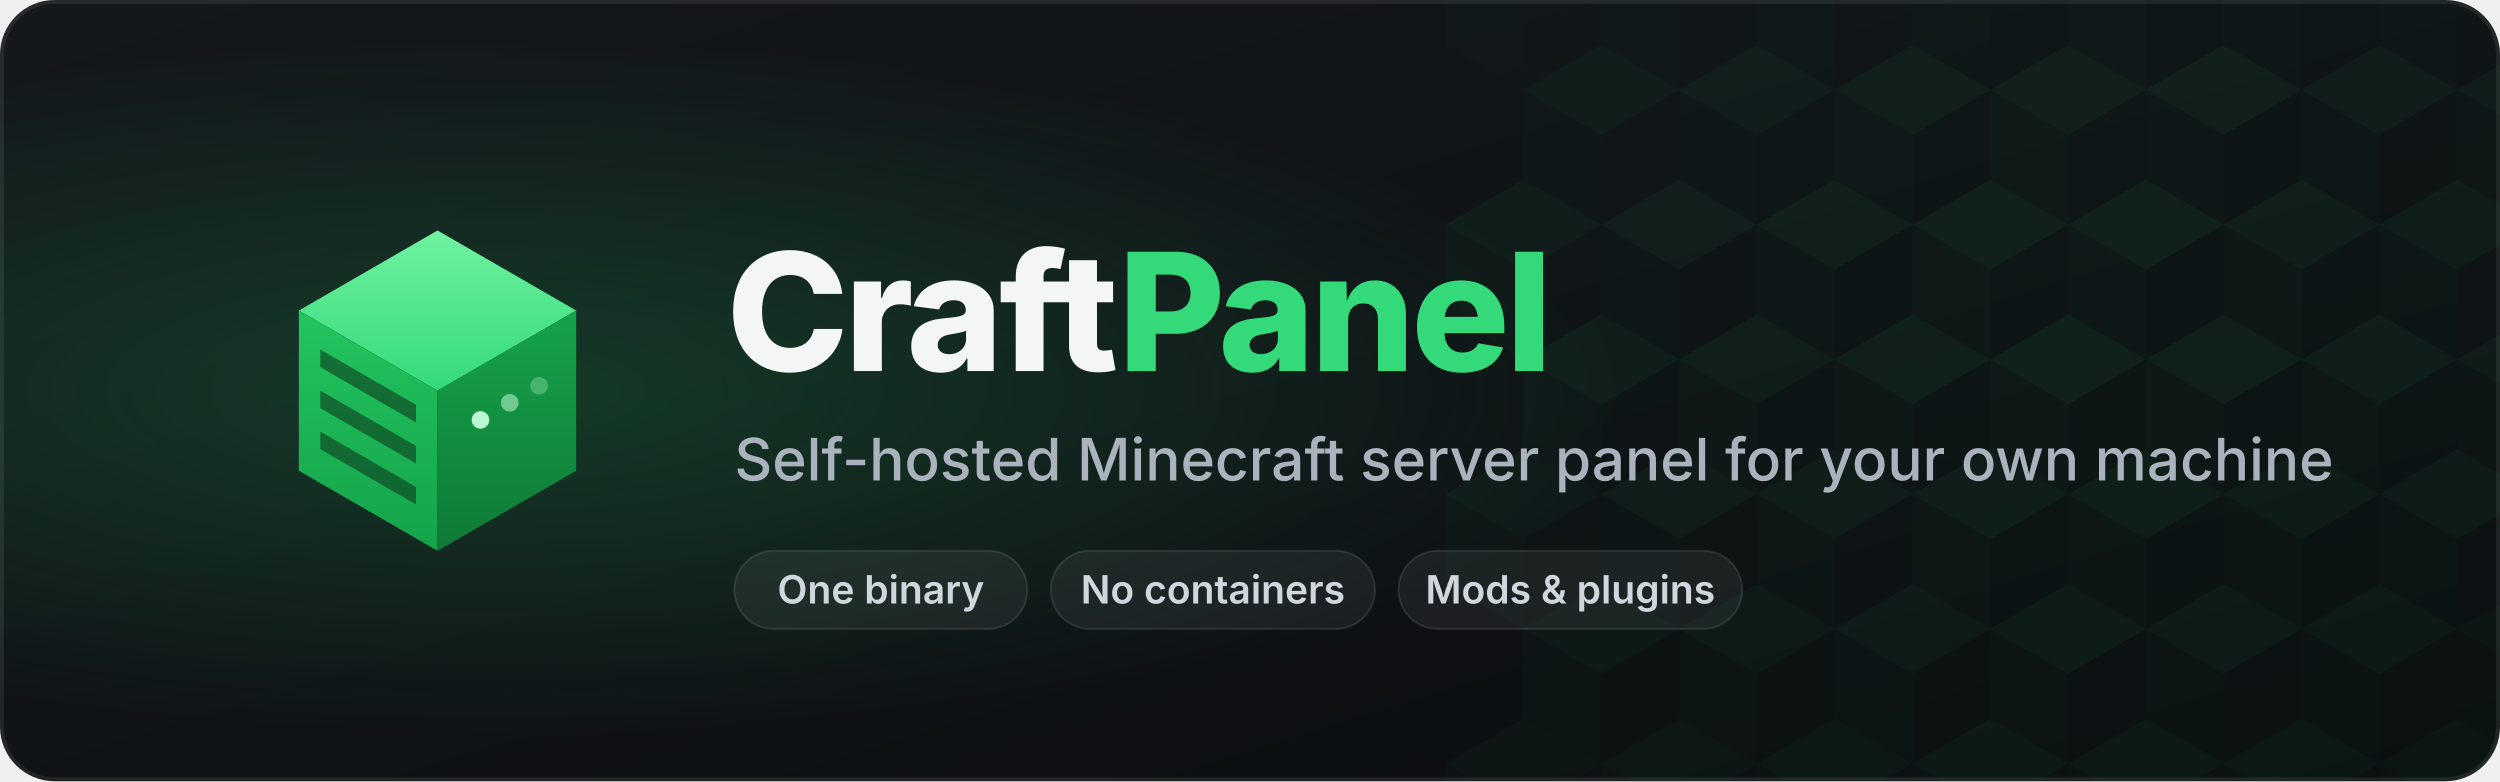
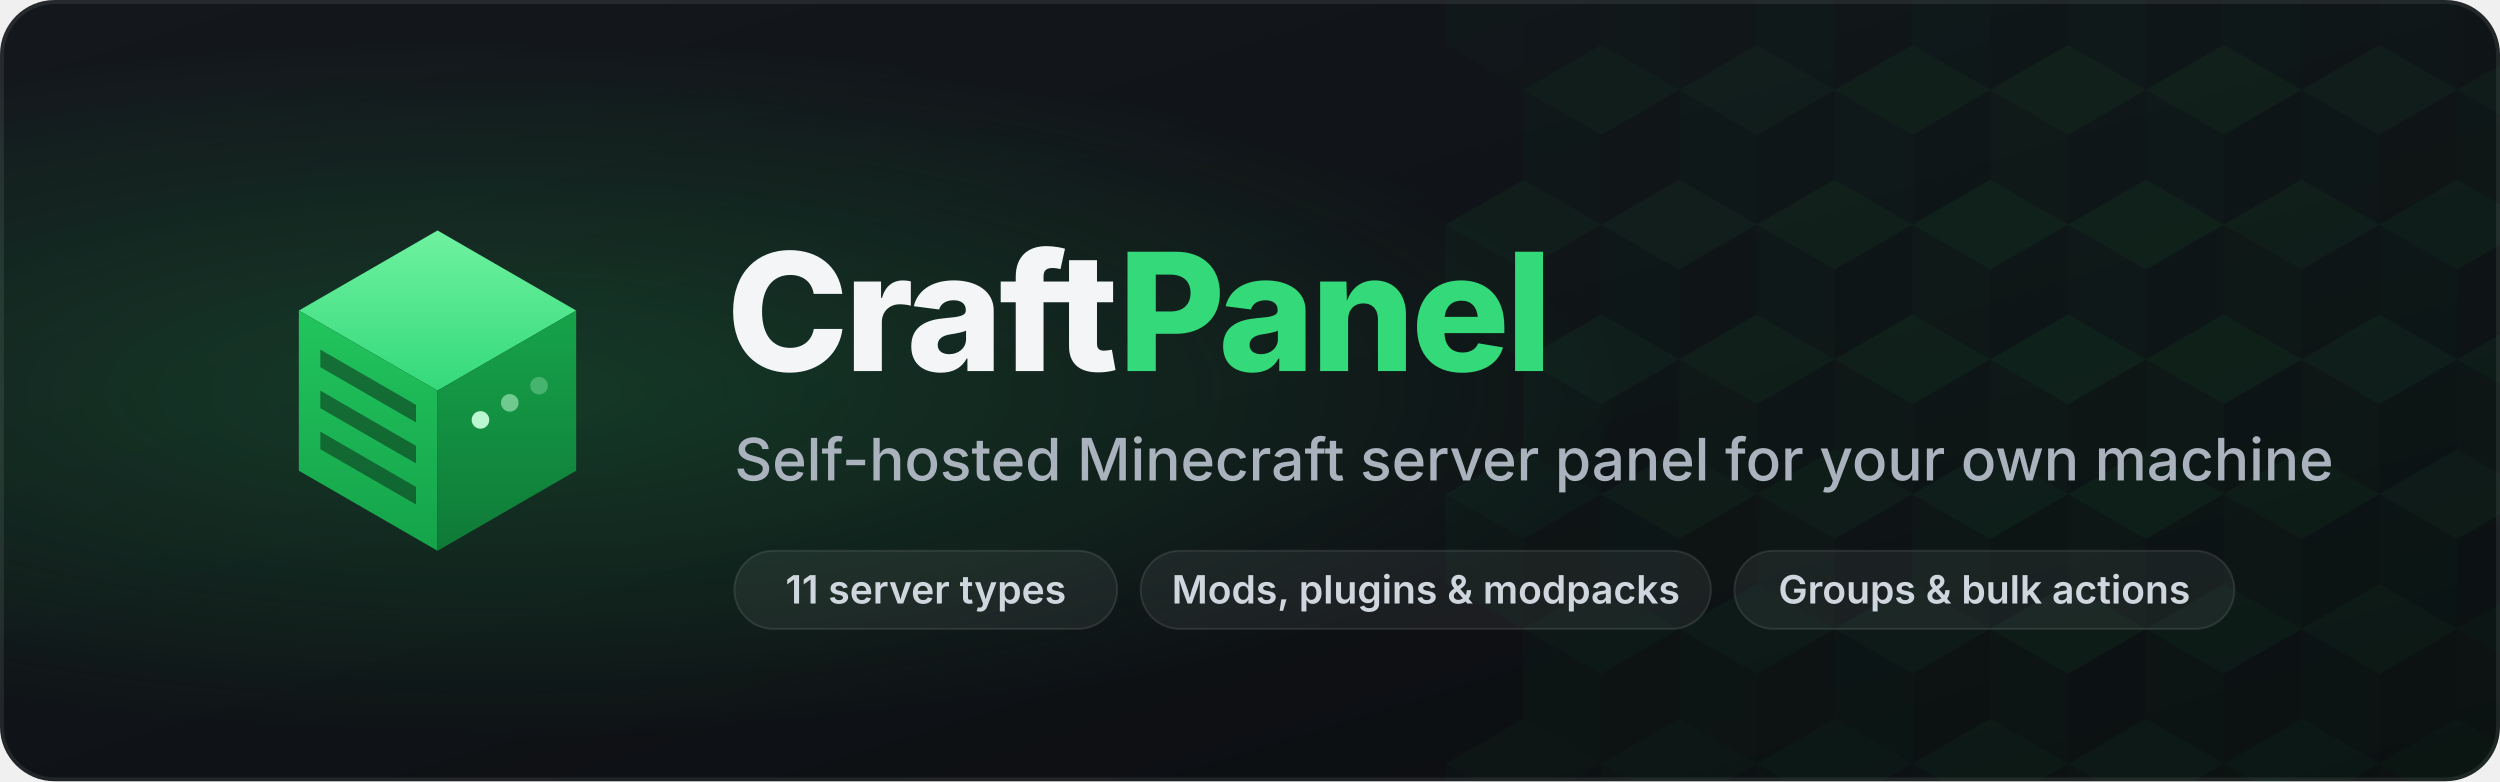
<svg xmlns="http://www.w3.org/2000/svg" viewBox="0 0 1280 400" role="img" aria-label="CraftPanel — self-hosted Minecraft server panel">
  <defs>
    <linearGradient id="bg" x1="0" y1="0" x2="1" y2="1">
      <stop offset="0" stop-color="#14181d" />
      <stop offset="1" stop-color="#0b0d10" />
    </linearGradient>
    <radialGradient id="glow" cx="0.2" cy="0.5" r="0.45">
      <stop offset="0" stop-color="#22c55e" stop-opacity="0.22" />
      <stop offset="1" stop-color="#22c55e" stop-opacity="0" />
    </radialGradient>
    <linearGradient id="top" x1="0" y1="0" x2="0" y2="1">
      <stop offset="0" stop-color="#6ff2a0" />
      <stop offset="1" stop-color="#34d97a" />
    </linearGradient>
    <linearGradient id="left" x1="0" y1="0" x2="0" y2="1">
      <stop offset="0" stop-color="#22c55e" />
      <stop offset="1" stop-color="#15a34a" />
    </linearGradient>
    <linearGradient id="right" x1="0" y1="0" x2="0" y2="1">
      <stop offset="0" stop-color="#16a34a" />
      <stop offset="1" stop-color="#0f7a37" />
    </linearGradient>
    <clipPath id="frame">
      <rect width="1280" height="400" rx="28" />
    </clipPath>
  </defs>
  <g clip-path="url(#frame)">
    <rect width="1280" height="400" fill="url(#bg)" />
    <rect width="1280" height="400" fill="url(#glow)" />
    <polygon points="819.8,-115.0 859.7,-92.0 819.8,-69.0 780.0,-92.0" fill="#22c55e" fill-opacity="0.038" />
    <polygon points="780.0,-92.0 819.8,-69.0 819.8,-23.0 780.0,-46.0" fill="#16a34a" fill-opacity="0.025" />
    <polygon points="819.8,-69.0 859.7,-92.0 859.7,-46.0 819.8,-23.0" fill="#0f7a37" fill-opacity="0.021" />
    <polygon points="899.5,-115.0 939.3,-92.0 899.5,-69.0 859.7,-92.0" fill="#22c55e" fill-opacity="0.045" />
    <polygon points="859.7,-92.0 899.5,-69.0 899.5,-23.0 859.7,-46.0" fill="#16a34a" fill-opacity="0.030" />
    <polygon points="899.5,-69.0 939.3,-92.0 939.3,-46.0 899.5,-23.0" fill="#0f7a37" fill-opacity="0.025" />
    <polygon points="979.2,-115.0 1019.0,-92.0 979.2,-69.0 939.3,-92.0" fill="#22c55e" fill-opacity="0.052" />
    <polygon points="939.3,-92.0 979.2,-69.0 979.2,-23.0 939.3,-46.0" fill="#16a34a" fill-opacity="0.035" />
    <polygon points="979.2,-69.0 1019.0,-92.0 1019.0,-46.0 979.2,-23.0" fill="#0f7a37" fill-opacity="0.029" />
    <polygon points="1058.9,-115.0 1098.7,-92.0 1058.9,-69.0 1019.0,-92.0" fill="#22c55e" fill-opacity="0.059" />
    <polygon points="1019.0,-92.0 1058.9,-69.0 1058.9,-23.0 1019.0,-46.0" fill="#16a34a" fill-opacity="0.039" />
    <polygon points="1058.9,-69.0 1098.7,-92.0 1098.7,-46.0 1058.9,-23.0" fill="#0f7a37" fill-opacity="0.033" />
    <polygon points="1138.5,-115.0 1178.4,-92.0 1138.5,-69.0 1098.7,-92.0" fill="#22c55e" fill-opacity="0.056" />
    <polygon points="1098.7,-92.0 1138.5,-69.0 1138.5,-23.0 1098.7,-46.0" fill="#16a34a" fill-opacity="0.037" />
    <polygon points="1138.5,-69.0 1178.4,-92.0 1178.4,-46.0 1138.5,-23.0" fill="#0f7a37" fill-opacity="0.031" />
    <polygon points="1218.2,-115.0 1258.0,-92.0 1218.2,-69.0 1178.4,-92.0" fill="#22c55e" fill-opacity="0.049" />
    <polygon points="1178.4,-92.0 1218.2,-69.0 1218.2,-23.0 1178.4,-46.0" fill="#16a34a" fill-opacity="0.032" />
    <polygon points="1218.2,-69.0 1258.0,-92.0 1258.0,-46.0 1218.2,-23.0" fill="#0f7a37" fill-opacity="0.027" />
    <polygon points="1297.9,-115.0 1337.7,-92.0 1297.9,-69.0 1258.0,-92.0" fill="#22c55e" fill-opacity="0.041" />
    <polygon points="1258.0,-92.0 1297.9,-69.0 1297.9,-23.0 1258.0,-46.0" fill="#16a34a" fill-opacity="0.028" />
    <polygon points="1297.9,-69.0 1337.7,-92.0 1337.7,-46.0 1297.9,-23.0" fill="#0f7a37" fill-opacity="0.023" />
    <polygon points="1377.5,-115.0 1417.4,-92.0 1377.5,-69.0 1337.7,-92.0" fill="#22c55e" fill-opacity="0.034" />
    <polygon points="1337.7,-92.0 1377.5,-69.0 1377.5,-23.0 1337.7,-46.0" fill="#16a34a" fill-opacity="0.023" />
    <polygon points="1377.5,-69.0 1417.4,-92.0 1417.4,-46.0 1377.5,-23.0" fill="#0f7a37" fill-opacity="0.019" />
    <polygon points="1457.2,-115.0 1497.0,-92.0 1457.2,-69.0 1417.4,-92.0" fill="#22c55e" fill-opacity="0.027" />
    <polygon points="1417.4,-92.0 1457.2,-69.0 1457.2,-23.0 1417.4,-46.0" fill="#16a34a" fill-opacity="0.018" />
    <polygon points="1457.2,-69.0 1497.0,-92.0 1497.0,-46.0 1457.2,-23.0" fill="#0f7a37" fill-opacity="0.015" />
    <polygon points="780.0,-46.0 819.8,-23.0 780.0,0.0 740.2,-23.0" fill="#22c55e" fill-opacity="0.041" />
    <polygon points="740.2,-23.0 780.0,0.0 780.0,46.0 740.2,23.0" fill="#16a34a" fill-opacity="0.028" />
    <polygon points="780.0,0.0 819.8,-23.0 819.8,23.0 780.0,46.0" fill="#0f7a37" fill-opacity="0.023" />
    <polygon points="859.7,-46.0 899.5,-23.0 859.7,0.0 819.8,-23.0" fill="#22c55e" fill-opacity="0.049" />
    <polygon points="819.8,-23.0 859.7,0.0 859.7,46.0 819.8,23.0" fill="#16a34a" fill-opacity="0.032" />
    <polygon points="859.7,0.0 899.5,-23.0 899.5,23.0 859.7,46.0" fill="#0f7a37" fill-opacity="0.027" />
    <polygon points="939.3,-46.0 979.2,-23.0 939.3,0.0 899.5,-23.0" fill="#22c55e" fill-opacity="0.056" />
    <polygon points="899.5,-23.0 939.3,0.0 939.3,46.0 899.5,23.0" fill="#16a34a" fill-opacity="0.037" />
    <polygon points="939.3,0.0 979.2,-23.0 979.2,23.0 939.3,46.0" fill="#0f7a37" fill-opacity="0.031" />
    <polygon points="1019.0,-46.0 1058.9,-23.0 1019.0,0.0 979.2,-23.0" fill="#22c55e" fill-opacity="0.063" />
    <polygon points="979.2,-23.0 1019.0,0.0 1019.0,46.0 979.2,23.0" fill="#16a34a" fill-opacity="0.042" />
    <polygon points="1019.0,0.0 1058.9,-23.0 1058.9,23.0 1019.0,46.0" fill="#0f7a37" fill-opacity="0.035" />
    <polygon points="1098.7,-46.0 1138.5,-23.0 1098.7,0.0 1058.9,-23.0" fill="#22c55e" fill-opacity="0.067" />
    <polygon points="1058.9,-23.0 1098.7,0.0 1098.7,46.0 1058.9,23.0" fill="#16a34a" fill-opacity="0.044" />
    <polygon points="1098.7,0.0 1138.5,-23.0 1138.5,23.0 1098.7,46.0" fill="#0f7a37" fill-opacity="0.037" />
    <polygon points="1178.4,-46.0 1218.2,-23.0 1178.4,0.0 1138.5,-23.0" fill="#22c55e" fill-opacity="0.060" />
    <polygon points="1138.5,-23.0 1178.4,0.0 1178.4,46.0 1138.5,23.0" fill="#16a34a" fill-opacity="0.040" />
    <polygon points="1178.4,0.0 1218.2,-23.0 1218.2,23.0 1178.4,46.0" fill="#0f7a37" fill-opacity="0.033" />
    <polygon points="1258.0,-46.0 1297.9,-23.0 1258.0,0.0 1218.2,-23.0" fill="#22c55e" fill-opacity="0.052" />
    <polygon points="1218.2,-23.0 1258.0,0.0 1258.0,46.0 1218.2,23.0" fill="#16a34a" fill-opacity="0.035" />
    <polygon points="1258.0,0.0 1297.9,-23.0 1297.9,23.0 1258.0,46.0" fill="#0f7a37" fill-opacity="0.029" />
    <polygon points="1337.7,-46.0 1377.5,-23.0 1337.7,0.0 1297.9,-23.0" fill="#22c55e" fill-opacity="0.045" />
    <polygon points="1297.9,-23.0 1337.7,0.0 1337.7,46.0 1297.9,23.0" fill="#16a34a" fill-opacity="0.030" />
    <polygon points="1337.7,0.0 1377.5,-23.0 1377.5,23.0 1337.7,46.0" fill="#0f7a37" fill-opacity="0.025" />
    <polygon points="1417.4,-46.0 1457.2,-23.0 1417.4,0.0 1377.5,-23.0" fill="#22c55e" fill-opacity="0.038" />
    <polygon points="1377.5,-23.0 1417.4,0.0 1417.4,46.0 1377.5,23.0" fill="#16a34a" fill-opacity="0.025" />
    <polygon points="1417.4,0.0 1457.2,-23.0 1457.2,23.0 1417.4,46.0" fill="#0f7a37" fill-opacity="0.021" />
    <polygon points="819.8,23.0 859.7,46.0 819.8,69.0 780.0,46.0" fill="#22c55e" fill-opacity="0.052" />
    <polygon points="780.0,46.0 819.8,69.0 819.8,115.0 780.0,92.0" fill="#16a34a" fill-opacity="0.035" />
    <polygon points="819.8,69.0 859.7,46.0 859.7,92.0 819.8,115.0" fill="#0f7a37" fill-opacity="0.029" />
    <polygon points="899.5,23.0 939.3,46.0 899.5,69.0 859.7,46.0" fill="#22c55e" fill-opacity="0.060" />
    <polygon points="859.7,46.0 899.5,69.0 899.5,115.0 859.7,92.0" fill="#16a34a" fill-opacity="0.040" />
    <polygon points="899.5,69.0 939.3,46.0 939.3,92.0 899.5,115.0" fill="#0f7a37" fill-opacity="0.033" />
    <polygon points="979.2,23.0 1019.0,46.0 979.2,69.0 939.3,46.0" fill="#22c55e" fill-opacity="0.067" />
    <polygon points="939.3,46.0 979.2,69.0 979.2,115.0 939.3,92.0" fill="#16a34a" fill-opacity="0.045" />
    <polygon points="979.2,69.0 1019.0,46.0 1019.0,92.0 979.2,115.0" fill="#0f7a37" fill-opacity="0.037" />
    <polygon points="1058.9,23.0 1098.7,46.0 1058.9,69.0 1019.0,46.0" fill="#22c55e" fill-opacity="0.074" />
    <polygon points="1019.0,46.0 1058.9,69.0 1058.9,115.0 1019.0,92.0" fill="#16a34a" fill-opacity="0.049" />
    <polygon points="1058.9,69.0 1098.7,46.0 1098.7,92.0 1058.9,115.0" fill="#0f7a37" fill-opacity="0.041" />
    <polygon points="1138.5,23.0 1178.4,46.0 1138.5,69.0 1098.7,46.0" fill="#22c55e" fill-opacity="0.071" />
    <polygon points="1098.7,46.0 1138.5,69.0 1138.5,115.0 1098.7,92.0" fill="#16a34a" fill-opacity="0.047" />
    <polygon points="1138.5,69.0 1178.4,46.0 1178.4,92.0 1138.5,115.0" fill="#0f7a37" fill-opacity="0.039" />
    <polygon points="1218.2,23.0 1258.0,46.0 1218.2,69.0 1178.4,46.0" fill="#22c55e" fill-opacity="0.063" />
    <polygon points="1178.4,46.0 1218.2,69.0 1218.2,115.0 1178.4,92.0" fill="#16a34a" fill-opacity="0.042" />
    <polygon points="1218.2,69.0 1258.0,46.0 1258.0,92.0 1218.2,115.0" fill="#0f7a37" fill-opacity="0.035" />
    <polygon points="1297.9,23.0 1337.7,46.0 1297.9,69.0 1258.0,46.0" fill="#22c55e" fill-opacity="0.056" />
    <polygon points="1258.0,46.0 1297.9,69.0 1297.9,115.0 1258.0,92.0" fill="#16a34a" fill-opacity="0.037" />
    <polygon points="1297.9,69.0 1337.7,46.0 1337.7,92.0 1297.9,115.0" fill="#0f7a37" fill-opacity="0.031" />
    <polygon points="1377.5,23.0 1417.4,46.0 1377.5,69.0 1337.7,46.0" fill="#22c55e" fill-opacity="0.049" />
    <polygon points="1337.7,46.0 1377.5,69.0 1377.5,115.0 1337.7,92.0" fill="#16a34a" fill-opacity="0.033" />
    <polygon points="1377.5,69.0 1417.4,46.0 1417.4,92.0 1377.5,115.0" fill="#0f7a37" fill-opacity="0.027" />
    <polygon points="1457.2,23.0 1497.0,46.0 1457.2,69.0 1417.4,46.0" fill="#22c55e" fill-opacity="0.042" />
    <polygon points="1417.4,46.0 1457.2,69.0 1457.2,115.0 1417.4,92.0" fill="#16a34a" fill-opacity="0.028" />
    <polygon points="1457.2,69.0 1497.0,46.0 1497.0,92.0 1457.2,115.0" fill="#0f7a37" fill-opacity="0.023" />
    <polygon points="780.0,92.0 819.8,115.0 780.0,138.0 740.2,115.0" fill="#22c55e" fill-opacity="0.056" />
    <polygon points="740.2,115.0 780.0,138.0 780.0,184.0 740.2,161.0" fill="#16a34a" fill-opacity="0.038" />
    <polygon points="780.0,138.0 819.8,115.0 819.8,161.0 780.0,184.0" fill="#0f7a37" fill-opacity="0.031" />
    <polygon points="859.7,92.0 899.5,115.0 859.7,138.0 819.8,115.0" fill="#22c55e" fill-opacity="0.063" />
    <polygon points="819.8,115.0 859.7,138.0 859.7,184.0 819.8,161.0" fill="#16a34a" fill-opacity="0.042" />
    <polygon points="859.7,138.0 899.5,115.0 899.5,161.0 859.7,184.0" fill="#0f7a37" fill-opacity="0.035" />
    <polygon points="939.3,92.0 979.2,115.0 939.3,138.0 899.5,115.0" fill="#22c55e" fill-opacity="0.071" />
    <polygon points="899.5,115.0 939.3,138.0 939.3,184.0 899.5,161.0" fill="#16a34a" fill-opacity="0.047" />
    <polygon points="939.3,138.0 979.2,115.0 979.2,161.0 939.3,184.0" fill="#0f7a37" fill-opacity="0.039" />
    <polygon points="1019.0,92.0 1058.9,115.0 1019.0,138.0 979.2,115.0" fill="#22c55e" fill-opacity="0.078" />
    <polygon points="979.2,115.0 1019.0,138.0 1019.0,184.0 979.2,161.0" fill="#16a34a" fill-opacity="0.052" />
    <polygon points="1019.0,138.0 1058.9,115.0 1058.9,161.0 1019.0,184.0" fill="#0f7a37" fill-opacity="0.043" />
    <polygon points="1098.7,92.0 1138.5,115.0 1098.7,138.0 1058.9,115.0" fill="#22c55e" fill-opacity="0.082" />
    <polygon points="1058.9,115.0 1098.7,138.0 1098.7,184.0 1058.9,161.0" fill="#16a34a" fill-opacity="0.054" />
    <polygon points="1098.7,138.0 1138.5,115.0 1138.5,161.0 1098.7,184.0" fill="#0f7a37" fill-opacity="0.045" />
    <polygon points="1178.4,92.0 1218.2,115.0 1178.4,138.0 1138.5,115.0" fill="#22c55e" fill-opacity="0.074" />
    <polygon points="1138.5,115.0 1178.4,138.0 1178.4,184.0 1138.5,161.0" fill="#16a34a" fill-opacity="0.050" />
    <polygon points="1178.4,138.0 1218.2,115.0 1218.2,161.0 1178.4,184.0" fill="#0f7a37" fill-opacity="0.041" />
    <polygon points="1258.0,92.0 1297.9,115.0 1258.0,138.0 1218.2,115.0" fill="#22c55e" fill-opacity="0.067" />
    <polygon points="1218.2,115.0 1258.0,138.0 1258.0,184.0 1218.2,161.0" fill="#16a34a" fill-opacity="0.045" />
    <polygon points="1258.0,138.0 1297.9,115.0 1297.9,161.0 1258.0,184.0" fill="#0f7a37" fill-opacity="0.037" />
    <polygon points="1337.7,92.0 1377.5,115.0 1337.7,138.0 1297.9,115.0" fill="#22c55e" fill-opacity="0.060" />
    <polygon points="1297.9,115.0 1337.7,138.0 1337.7,184.0 1297.9,161.0" fill="#16a34a" fill-opacity="0.040" />
    <polygon points="1337.7,138.0 1377.5,115.0 1377.5,161.0 1337.7,184.0" fill="#0f7a37" fill-opacity="0.033" />
    <polygon points="1417.4,92.0 1457.2,115.0 1417.4,138.0 1377.5,115.0" fill="#22c55e" fill-opacity="0.053" />
    <polygon points="1377.5,115.0 1417.4,138.0 1417.4,184.0 1377.5,161.0" fill="#16a34a" fill-opacity="0.035" />
    <polygon points="1417.4,138.0 1457.2,115.0 1457.2,161.0 1417.4,184.0" fill="#0f7a37" fill-opacity="0.029" />
    <polygon points="819.8,161.0 859.7,184.0 819.8,207.0 780.0,184.0" fill="#22c55e" fill-opacity="0.066" />
    <polygon points="780.0,184.0 819.8,207.0 819.8,253.0 780.0,230.0" fill="#16a34a" fill-opacity="0.044" />
    <polygon points="819.8,207.0 859.7,184.0 859.7,230.0 819.8,253.0" fill="#0f7a37" fill-opacity="0.037" />
    <polygon points="899.5,161.0 939.3,184.0 899.5,207.0 859.7,184.0" fill="#22c55e" fill-opacity="0.073" />
    <polygon points="859.7,184.0 899.5,207.0 899.5,253.0 859.7,230.0" fill="#16a34a" fill-opacity="0.049" />
    <polygon points="899.5,207.0 939.3,184.0 939.3,230.0 899.5,253.0" fill="#0f7a37" fill-opacity="0.041" />
    <polygon points="979.2,161.0 1019.0,184.0 979.2,207.0 939.3,184.0" fill="#22c55e" fill-opacity="0.080" />
    <polygon points="939.3,184.0 979.2,207.0 979.2,253.0 939.3,230.0" fill="#16a34a" fill-opacity="0.053" />
    <polygon points="979.2,207.0 1019.0,184.0 1019.0,230.0 979.2,253.0" fill="#0f7a37" fill-opacity="0.045" />
    <polygon points="1058.9,161.0 1098.7,184.0 1058.9,207.0 1019.0,184.0" fill="#22c55e" fill-opacity="0.087" />
    <polygon points="1019.0,184.0 1058.9,207.0 1058.9,253.0 1019.0,230.0" fill="#16a34a" fill-opacity="0.058" />
    <polygon points="1058.9,207.0 1098.7,184.0 1098.7,230.0 1058.9,253.0" fill="#0f7a37" fill-opacity="0.049" />
    <polygon points="1138.5,161.0 1178.4,184.0 1138.5,207.0 1098.7,184.0" fill="#22c55e" fill-opacity="0.084" />
    <polygon points="1098.7,184.0 1138.5,207.0 1138.5,253.0 1098.7,230.0" fill="#16a34a" fill-opacity="0.056" />
    <polygon points="1138.5,207.0 1178.4,184.0 1178.4,230.0 1138.5,253.0" fill="#0f7a37" fill-opacity="0.047" />
    <polygon points="1218.2,161.0 1258.0,184.0 1218.2,207.0 1178.4,184.0" fill="#22c55e" fill-opacity="0.077" />
    <polygon points="1178.4,184.0 1218.2,207.0 1218.2,253.0 1178.4,230.0" fill="#16a34a" fill-opacity="0.051" />
    <polygon points="1218.2,207.0 1258.0,184.0 1258.0,230.0 1218.2,253.0" fill="#0f7a37" fill-opacity="0.043" />
    <polygon points="1297.9,161.0 1337.7,184.0 1297.9,207.0 1258.0,184.0" fill="#22c55e" fill-opacity="0.070" />
    <polygon points="1258.0,184.0 1297.9,207.0 1297.9,253.0 1258.0,230.0" fill="#16a34a" fill-opacity="0.046" />
    <polygon points="1297.9,207.0 1337.7,184.0 1337.7,230.0 1297.9,253.0" fill="#0f7a37" fill-opacity="0.039" />
    <polygon points="1377.5,161.0 1417.4,184.0 1377.5,207.0 1337.7,184.0" fill="#22c55e" fill-opacity="0.062" />
    <polygon points="1337.7,184.0 1377.5,207.0 1377.5,253.0 1337.7,230.0" fill="#16a34a" fill-opacity="0.042" />
    <polygon points="1377.5,207.0 1417.4,184.0 1417.4,230.0 1377.5,253.0" fill="#0f7a37" fill-opacity="0.035" />
    <polygon points="1457.2,161.0 1497.0,184.0 1457.2,207.0 1417.4,184.0" fill="#22c55e" fill-opacity="0.055" />
    <polygon points="1417.4,184.0 1457.2,207.0 1457.2,253.0 1417.4,230.0" fill="#16a34a" fill-opacity="0.037" />
    <polygon points="1457.2,207.0 1497.0,184.0 1497.0,230.0 1457.2,253.0" fill="#0f7a37" fill-opacity="0.031" />
    <polygon points="780.0,230.0 819.8,253.0 780.0,276.0 740.2,253.0" fill="#22c55e" fill-opacity="0.055" />
    <polygon points="740.2,253.0 780.0,276.0 780.0,322.0 740.2,299.0" fill="#16a34a" fill-opacity="0.037" />
    <polygon points="780.0,276.0 819.8,253.0 819.8,299.0 780.0,322.0" fill="#0f7a37" fill-opacity="0.030" />
    <polygon points="859.7,230.0 899.5,253.0 859.7,276.0 819.8,253.0" fill="#22c55e" fill-opacity="0.062" />
    <polygon points="819.8,253.0 859.7,276.0 859.7,322.0 819.8,299.0" fill="#16a34a" fill-opacity="0.041" />
    <polygon points="859.7,276.0 899.5,253.0 899.5,299.0 859.7,322.0" fill="#0f7a37" fill-opacity="0.034" />
    <polygon points="939.3,230.0 979.2,253.0 939.3,276.0 899.5,253.0" fill="#22c55e" fill-opacity="0.069" />
    <polygon points="899.5,253.0 939.3,276.0 939.3,322.0 899.5,299.0" fill="#16a34a" fill-opacity="0.046" />
    <polygon points="939.3,276.0 979.2,253.0 979.2,299.0 939.3,322.0" fill="#0f7a37" fill-opacity="0.038" />
    <polygon points="1019.0,230.0 1058.9,253.0 1019.0,276.0 979.2,253.0" fill="#22c55e" fill-opacity="0.076" />
    <polygon points="979.2,253.0 1019.0,276.0 1019.0,322.0 979.2,299.0" fill="#16a34a" fill-opacity="0.051" />
    <polygon points="1019.0,276.0 1058.9,253.0 1058.9,299.0 1019.0,322.0" fill="#0f7a37" fill-opacity="0.042" />
    <polygon points="1098.7,230.0 1138.5,253.0 1098.7,276.0 1058.9,253.0" fill="#22c55e" fill-opacity="0.080" />
    <polygon points="1058.9,253.0 1098.7,276.0 1098.7,322.0 1058.9,299.0" fill="#16a34a" fill-opacity="0.053" />
    <polygon points="1098.7,276.0 1138.5,253.0 1138.5,299.0 1098.7,322.0" fill="#0f7a37" fill-opacity="0.045" />
    <polygon points="1178.4,230.0 1218.2,253.0 1178.4,276.0 1138.5,253.0" fill="#22c55e" fill-opacity="0.073" />
    <polygon points="1138.5,253.0 1178.4,276.0 1178.4,322.0 1138.5,299.0" fill="#16a34a" fill-opacity="0.049" />
    <polygon points="1178.4,276.0 1218.2,253.0 1218.2,299.0 1178.4,322.0" fill="#0f7a37" fill-opacity="0.041" />
    <polygon points="1258.0,230.0 1297.9,253.0 1258.0,276.0 1218.2,253.0" fill="#22c55e" fill-opacity="0.066" />
    <polygon points="1218.2,253.0 1258.0,276.0 1258.0,322.0 1218.2,299.0" fill="#16a34a" fill-opacity="0.044" />
    <polygon points="1258.0,276.0 1297.9,253.0 1297.9,299.0 1258.0,322.0" fill="#0f7a37" fill-opacity="0.037" />
    <polygon points="1337.7,230.0 1377.5,253.0 1337.7,276.0 1297.9,253.0" fill="#22c55e" fill-opacity="0.059" />
    <polygon points="1297.9,253.0 1337.7,276.0 1337.7,322.0 1297.9,299.0" fill="#16a34a" fill-opacity="0.039" />
    <polygon points="1337.7,276.0 1377.5,253.0 1377.5,299.0 1337.7,322.0" fill="#0f7a37" fill-opacity="0.033" />
    <polygon points="1417.4,230.0 1457.2,253.0 1417.4,276.0 1377.5,253.0" fill="#22c55e" fill-opacity="0.051" />
    <polygon points="1377.5,253.0 1417.4,276.0 1417.4,322.0 1377.5,299.0" fill="#16a34a" fill-opacity="0.034" />
    <polygon points="1417.4,276.0 1457.2,253.0 1457.2,299.0 1417.4,322.0" fill="#0f7a37" fill-opacity="0.029" />
    <polygon points="819.8,299.0 859.7,322.0 819.8,345.0 780.0,322.0" fill="#22c55e" fill-opacity="0.051" />
    <polygon points="780.0,322.0 819.8,345.0 819.8,391.0 780.0,368.0" fill="#16a34a" fill-opacity="0.034" />
    <polygon points="819.8,345.0 859.7,322.0 859.7,368.0 819.8,391.0" fill="#0f7a37" fill-opacity="0.028" />
    <polygon points="899.5,299.0 939.3,322.0 899.5,345.0 859.7,322.0" fill="#22c55e" fill-opacity="0.058" />
    <polygon points="859.7,322.0 899.5,345.0 899.5,391.0 859.7,368.0" fill="#16a34a" fill-opacity="0.039" />
    <polygon points="899.5,345.0 939.3,322.0 939.3,368.0 899.5,391.0" fill="#0f7a37" fill-opacity="0.032" />
    <polygon points="979.2,299.0 1019.0,322.0 979.2,345.0 939.3,322.0" fill="#22c55e" fill-opacity="0.065" />
    <polygon points="939.3,322.0 979.2,345.0 979.2,391.0 939.3,368.0" fill="#16a34a" fill-opacity="0.044" />
    <polygon points="979.2,345.0 1019.0,322.0 1019.0,368.0 979.2,391.0" fill="#0f7a37" fill-opacity="0.036" />
    <polygon points="1058.9,299.0 1098.7,322.0 1058.9,345.0 1019.0,322.0" fill="#22c55e" fill-opacity="0.072" />
    <polygon points="1019.0,322.0 1058.9,345.0 1058.9,391.0 1019.0,368.0" fill="#16a34a" fill-opacity="0.048" />
    <polygon points="1058.9,345.0 1098.7,322.0 1098.7,368.0 1058.9,391.0" fill="#0f7a37" fill-opacity="0.040" />
    <polygon points="1138.5,299.0 1178.4,322.0 1138.5,345.0 1098.7,322.0" fill="#22c55e" fill-opacity="0.069" />
    <polygon points="1098.7,322.0 1138.5,345.0 1138.5,391.0 1098.7,368.0" fill="#16a34a" fill-opacity="0.046" />
    <polygon points="1138.5,345.0 1178.4,322.0 1178.4,368.0 1138.5,391.0" fill="#0f7a37" fill-opacity="0.038" />
    <polygon points="1218.2,299.0 1258.0,322.0 1218.2,345.0 1178.4,322.0" fill="#22c55e" fill-opacity="0.062" />
    <polygon points="1178.4,322.0 1218.2,345.0 1218.2,391.0 1178.4,368.0" fill="#16a34a" fill-opacity="0.041" />
    <polygon points="1218.2,345.0 1258.0,322.0 1258.0,368.0 1218.2,391.0" fill="#0f7a37" fill-opacity="0.034" />
    <polygon points="1297.9,299.0 1337.7,322.0 1297.9,345.0 1258.0,322.0" fill="#22c55e" fill-opacity="0.055" />
    <polygon points="1258.0,322.0 1297.9,345.0 1297.9,391.0 1258.0,368.0" fill="#16a34a" fill-opacity="0.036" />
    <polygon points="1297.9,345.0 1337.7,322.0 1337.7,368.0 1297.9,391.0" fill="#0f7a37" fill-opacity="0.030" />
    <polygon points="1377.5,299.0 1417.4,322.0 1377.5,345.0 1337.7,322.0" fill="#22c55e" fill-opacity="0.048" />
    <polygon points="1337.7,322.0 1377.5,345.0 1377.5,391.0 1337.7,368.0" fill="#16a34a" fill-opacity="0.032" />
    <polygon points="1377.5,345.0 1417.4,322.0 1417.4,368.0 1377.5,391.0" fill="#0f7a37" fill-opacity="0.026" />
    <polygon points="1457.2,299.0 1497.0,322.0 1457.2,345.0 1417.4,322.0" fill="#22c55e" fill-opacity="0.040" />
    <polygon points="1417.4,322.0 1457.2,345.0 1457.2,391.0 1417.4,368.0" fill="#16a34a" fill-opacity="0.027" />
    <polygon points="1457.2,345.0 1497.0,322.0 1497.0,368.0 1457.2,391.0" fill="#0f7a37" fill-opacity="0.022" />
    <polygon points="780.0,368.0 819.8,391.0 780.0,414.0 740.2,391.0" fill="#22c55e" fill-opacity="0.040" />
    <polygon points="740.2,391.0 780.0,414.0 780.0,460.0 740.2,437.0" fill="#16a34a" fill-opacity="0.027" />
    <polygon points="780.0,414.0 819.8,391.0 819.8,437.0 780.0,460.0" fill="#0f7a37" fill-opacity="0.022" />
    <polygon points="859.7,368.0 899.5,391.0 859.7,414.0 819.8,391.0" fill="#22c55e" fill-opacity="0.047" />
    <polygon points="819.8,391.0 859.7,414.0 859.7,460.0 819.8,437.0" fill="#16a34a" fill-opacity="0.031" />
    <polygon points="859.7,414.0 899.5,391.0 899.5,437.0 859.7,460.0" fill="#0f7a37" fill-opacity="0.026" />
    <polygon points="939.3,368.0 979.2,391.0 939.3,414.0 899.5,391.0" fill="#22c55e" fill-opacity="0.054" />
    <polygon points="899.5,391.0 939.3,414.0 939.3,460.0 899.5,437.0" fill="#16a34a" fill-opacity="0.036" />
    <polygon points="939.3,414.0 979.2,391.0 979.2,437.0 939.3,460.0" fill="#0f7a37" fill-opacity="0.030" />
    <polygon points="1019.0,368.0 1058.9,391.0 1019.0,414.0 979.2,391.0" fill="#22c55e" fill-opacity="0.061" />
    <polygon points="979.2,391.0 1019.0,414.0 1019.0,460.0 979.2,437.0" fill="#16a34a" fill-opacity="0.041" />
    <polygon points="1019.0,414.0 1058.9,391.0 1058.9,437.0 1019.0,460.0" fill="#0f7a37" fill-opacity="0.034" />
    <polygon points="1098.7,368.0 1138.5,391.0 1098.7,414.0 1058.9,391.0" fill="#22c55e" fill-opacity="0.065" />
    <polygon points="1058.9,391.0 1098.7,414.0 1098.7,460.0 1058.9,437.0" fill="#16a34a" fill-opacity="0.043" />
    <polygon points="1098.7,414.0 1138.5,391.0 1138.5,437.0 1098.7,460.0" fill="#0f7a37" fill-opacity="0.036" />
    <polygon points="1178.4,368.0 1218.2,391.0 1178.4,414.0 1138.5,391.0" fill="#22c55e" fill-opacity="0.058" />
    <polygon points="1138.5,391.0 1178.4,414.0 1178.4,460.0 1138.5,437.0" fill="#16a34a" fill-opacity="0.039" />
    <polygon points="1178.4,414.0 1218.2,391.0 1218.2,437.0 1178.4,460.0" fill="#0f7a37" fill-opacity="0.032" />
    <polygon points="1258.0,368.0 1297.9,391.0 1258.0,414.0 1218.2,391.0" fill="#22c55e" fill-opacity="0.051" />
    <polygon points="1218.2,391.0 1258.0,414.0 1258.0,460.0 1218.2,437.0" fill="#16a34a" fill-opacity="0.034" />
    <polygon points="1258.0,414.0 1297.9,391.0 1297.9,437.0 1258.0,460.0" fill="#0f7a37" fill-opacity="0.028" />
    <polygon points="1337.7,368.0 1377.5,391.0 1337.7,414.0 1297.9,391.0" fill="#22c55e" fill-opacity="0.044" />
    <polygon points="1297.9,391.0 1337.7,414.0 1337.7,460.0 1297.9,437.0" fill="#16a34a" fill-opacity="0.029" />
    <polygon points="1337.7,414.0 1377.5,391.0 1377.5,437.0 1337.7,460.0" fill="#0f7a37" fill-opacity="0.024" />
    <polygon points="1417.4,368.0 1457.2,391.0 1417.4,414.0 1377.5,391.0" fill="#22c55e" fill-opacity="0.037" />
    <polygon points="1377.5,391.0 1417.4,414.0 1417.4,460.0 1377.5,437.0" fill="#16a34a" fill-opacity="0.024" />
    <polygon points="1417.4,414.0 1457.2,391.0 1457.2,437.0 1417.4,460.0" fill="#0f7a37" fill-opacity="0.020" />
    <polygon points="819.8,437.0 859.7,460.0 819.8,483.0 780.0,460.0" fill="#22c55e" fill-opacity="0.036" />
    <polygon points="780.0,460.0 819.8,483.0 819.8,529.0 780.0,506.0" fill="#16a34a" fill-opacity="0.024" />
    <polygon points="819.8,483.0 859.7,460.0 859.7,506.0 819.8,529.0" fill="#0f7a37" fill-opacity="0.020" />
    <polygon points="899.5,437.0 939.3,460.0 899.5,483.0 859.7,460.0" fill="#22c55e" fill-opacity="0.043" />
    <polygon points="859.7,460.0 899.5,483.0 899.5,529.0 859.7,506.0" fill="#16a34a" fill-opacity="0.029" />
    <polygon points="899.5,483.0 939.3,460.0 939.3,506.0 899.5,529.0" fill="#0f7a37" fill-opacity="0.024" />
    <polygon points="979.2,437.0 1019.0,460.0 979.2,483.0 939.3,460.0" fill="#22c55e" fill-opacity="0.050" />
    <polygon points="939.3,460.0 979.2,483.0 979.2,529.0 939.3,506.0" fill="#16a34a" fill-opacity="0.034" />
    <polygon points="979.2,483.0 1019.0,460.0 1019.0,506.0 979.2,529.0" fill="#0f7a37" fill-opacity="0.028" />
    <polygon points="1058.9,437.0 1098.7,460.0 1058.9,483.0 1019.0,460.0" fill="#22c55e" fill-opacity="0.058" />
    <polygon points="1019.0,460.0 1058.9,483.0 1058.9,529.0 1019.0,506.0" fill="#16a34a" fill-opacity="0.038" />
    <polygon points="1058.9,483.0 1098.7,460.0 1098.7,506.0 1058.9,529.0" fill="#0f7a37" fill-opacity="0.032" />
    <polygon points="1138.5,437.0 1178.4,460.0 1138.5,483.0 1098.7,460.0" fill="#22c55e" fill-opacity="0.054" />
    <polygon points="1098.7,460.0 1138.5,483.0 1138.5,529.0 1098.7,506.0" fill="#16a34a" fill-opacity="0.036" />
    <polygon points="1138.5,483.0 1178.4,460.0 1178.4,506.0 1138.5,529.0" fill="#0f7a37" fill-opacity="0.030" />
    <polygon points="1218.2,437.0 1258.0,460.0 1218.2,483.0 1178.4,460.0" fill="#22c55e" fill-opacity="0.047" />
    <polygon points="1178.4,460.0 1218.2,483.0 1218.2,529.0 1178.4,506.0" fill="#16a34a" fill-opacity="0.031" />
    <polygon points="1218.2,483.0 1258.0,460.0 1258.0,506.0 1218.2,529.0" fill="#0f7a37" fill-opacity="0.026" />
    <polygon points="1297.9,437.0 1337.7,460.0 1297.9,483.0 1258.0,460.0" fill="#22c55e" fill-opacity="0.040" />
    <polygon points="1258.0,460.0 1297.9,483.0 1297.9,529.0 1258.0,506.0" fill="#16a34a" fill-opacity="0.027" />
    <polygon points="1297.9,483.0 1337.7,460.0 1337.7,506.0 1297.9,529.0" fill="#0f7a37" fill-opacity="0.022" />
    <polygon points="1377.5,437.0 1417.4,460.0 1377.5,483.0 1337.7,460.0" fill="#22c55e" fill-opacity="0.033" />
    <polygon points="1337.7,460.0 1377.5,483.0 1377.5,529.0 1337.7,506.0" fill="#16a34a" fill-opacity="0.022" />
    <polygon points="1377.5,483.0 1417.4,460.0 1417.4,506.0 1377.5,529.0" fill="#0f7a37" fill-opacity="0.018" />
    <polygon points="1457.2,437.0 1497.0,460.0 1457.2,483.0 1417.4,460.0" fill="#22c55e" fill-opacity="0.025" />
    <polygon points="1417.4,460.0 1457.2,483.0 1457.2,529.0 1417.4,506.0" fill="#16a34a" fill-opacity="0.017" />
    <polygon points="1457.2,483.0 1497.0,460.0 1497.0,506.0 1457.2,529.0" fill="#0f7a37" fill-opacity="0.014" />
    <polygon points="780.0,506.0 819.8,529.0 780.0,552.0 740.2,529.0" fill="#22c55e" fill-opacity="0.025" />
    <polygon points="740.2,529.0 780.0,552.0 780.0,598.0 740.2,575.0" fill="#16a34a" fill-opacity="0.017" />
    <polygon points="780.0,552.0 819.8,529.0 819.8,575.0 780.0,598.0" fill="#0f7a37" fill-opacity="0.014" />
    <polygon points="859.7,506.0 899.5,529.0 859.7,552.0 819.8,529.0" fill="#22c55e" fill-opacity="0.032" />
    <polygon points="819.8,529.0 859.7,552.0 859.7,598.0 819.8,575.0" fill="#16a34a" fill-opacity="0.021" />
    <polygon points="859.7,552.0 899.5,529.0 899.5,575.0 859.7,598.0" fill="#0f7a37" fill-opacity="0.018" />
    <polygon points="939.3,506.0 979.2,529.0 939.3,552.0 899.5,529.0" fill="#22c55e" fill-opacity="0.039" />
    <polygon points="899.5,529.0 939.3,552.0 939.3,598.0 899.5,575.0" fill="#16a34a" fill-opacity="0.026" />
    <polygon points="939.3,552.0 979.2,529.0 979.2,575.0 939.3,598.0" fill="#0f7a37" fill-opacity="0.022" />
    <polygon points="1019.0,506.0 1058.9,529.0 1019.0,552.0 979.2,529.0" fill="#22c55e" fill-opacity="0.046" />
    <polygon points="979.2,529.0 1019.0,552.0 1019.0,598.0 979.2,575.0" fill="#16a34a" fill-opacity="0.031" />
    <polygon points="1019.0,552.0 1058.9,529.0 1058.9,575.0 1019.0,598.0" fill="#0f7a37" fill-opacity="0.026" />
    <polygon points="1098.7,506.0 1138.5,529.0 1098.7,552.0 1058.9,529.0" fill="#22c55e" fill-opacity="0.050" />
    <polygon points="1058.9,529.0 1098.7,552.0 1098.7,598.0 1058.9,575.0" fill="#16a34a" fill-opacity="0.034" />
    <polygon points="1098.7,552.0 1138.5,529.0 1138.5,575.0 1098.7,598.0" fill="#0f7a37" fill-opacity="0.028" />
    <polygon points="1178.4,506.0 1218.2,529.0 1178.4,552.0 1138.5,529.0" fill="#22c55e" fill-opacity="0.043" />
    <polygon points="1138.5,529.0 1178.4,552.0 1178.4,598.0 1138.5,575.0" fill="#16a34a" fill-opacity="0.029" />
    <polygon points="1178.4,552.0 1218.2,529.0 1218.2,575.0 1178.4,598.0" fill="#0f7a37" fill-opacity="0.024" />
    <polygon points="1258.0,506.0 1297.9,529.0 1258.0,552.0 1218.2,529.0" fill="#22c55e" fill-opacity="0.036" />
    <polygon points="1218.2,529.0 1258.0,552.0 1258.0,598.0 1218.2,575.0" fill="#16a34a" fill-opacity="0.024" />
    <polygon points="1258.0,552.0 1297.9,529.0 1297.9,575.0 1258.0,598.0" fill="#0f7a37" fill-opacity="0.020" />
    <polygon points="1337.7,506.0 1377.5,529.0 1337.7,552.0 1297.9,529.0" fill="#22c55e" fill-opacity="0.029" />
    <polygon points="1297.9,529.0 1337.7,552.0 1337.7,598.0 1297.9,575.0" fill="#16a34a" fill-opacity="0.019" />
    <polygon points="1337.7,552.0 1377.5,529.0 1377.5,575.0 1337.7,598.0" fill="#0f7a37" fill-opacity="0.016" />
    <polygon points="1417.4,506.0 1457.2,529.0 1417.4,552.0 1377.5,529.0" fill="#22c55e" fill-opacity="0.022" />
    <polygon points="1377.5,529.0 1417.4,552.0 1417.4,598.0 1377.5,575.0" fill="#16a34a" fill-opacity="0.014" />
    <polygon points="1417.4,552.0 1457.2,529.0 1457.2,575.0 1417.4,598.0" fill="#0f7a37" fill-opacity="0.012" />
  </g>
  <rect x="1" y="1" width="1278" height="398" rx="27" fill="none" stroke="#ffffff" stroke-opacity="0.08" stroke-width="2" />
  <g transform="translate(96 72) scale(0.5)">
    <polygon points="256,92 398,174 256,256 114,174" fill="url(#top)" />
    <polygon points="114,174 256,256 256,420 114,338" fill="url(#left)" />
    <polygon points="256,256 398,174 398,338 256,420" fill="url(#right)" />
    <g fill="#0b2e18" fill-opacity="0.55">
      <polygon points="136,214 234,270.6 234,288.6 136,232" />
      <polygon points="136,256 234,312.6 234,330.6 136,274" />
      <polygon points="136,298 234,354.6 234,372.6 136,316" />
    </g>
    <g fill="#bbf7d0">
      <circle cx="300" cy="286" r="9" />
      <circle cx="330" cy="268.5" r="9" fill-opacity="0.55" />
      <circle cx="360" cy="251" r="9" fill-opacity="0.3" />
    </g>
  </g>
  <g font-family="Inter, 'Noto Sans', 'Segoe UI', Helvetica, Arial, sans-serif">
    <text x="372" y="190" font-size="84" font-weight="800" fill="#f3f5f7" letter-spacing="-2">Craft<tspan fill="#34d97a">Panel</tspan>
    </text>
    <text x="376" y="246" font-size="30" font-weight="500" fill="#aab3bd">Self-hosted Minecraft server panel for your own machine</text>
    <g font-size="20" font-weight="600" fill="#cfd6dd">
-       <rect x="376" y="282" width="150" height="40" rx="20" fill="#ffffff" fill-opacity="0.06" stroke="#ffffff" stroke-opacity="0.10" />
-       <text x="451" y="309" text-anchor="middle">One binary</text>
-       <rect x="538" y="282" width="166" height="40" rx="20" fill="#ffffff" fill-opacity="0.06" stroke="#ffffff" stroke-opacity="0.10" />
-       <text x="621" y="309" text-anchor="middle">No containers</text>
-       <rect x="716" y="282" width="176" height="40" rx="20" fill="#ffffff" fill-opacity="0.06" stroke="#ffffff" stroke-opacity="0.10" />
-       <text x="804" y="309" text-anchor="middle">Mods &amp; plugins</text>
+       <rect x="376" y="282" width="196" height="40" rx="20" fill="#ffffff" fill-opacity="0.06" stroke="#ffffff" stroke-opacity="0.10" />
+       <text x="474" y="309" text-anchor="middle">11 server types</text>
+       <rect x="584" y="282" width="292" height="40" rx="20" fill="#ffffff" fill-opacity="0.06" stroke="#ffffff" stroke-opacity="0.10" />
+       <text x="730" y="309" text-anchor="middle">Mods, plugins &amp; modpacks</text>
+       <rect x="888" y="282" width="256" height="40" rx="20" fill="#ffffff" fill-opacity="0.06" stroke="#ffffff" stroke-opacity="0.10" />
+       <text x="1016" y="309" text-anchor="middle">Groups &amp; bulk actions</text>
    </g>
  </g>
</svg>
